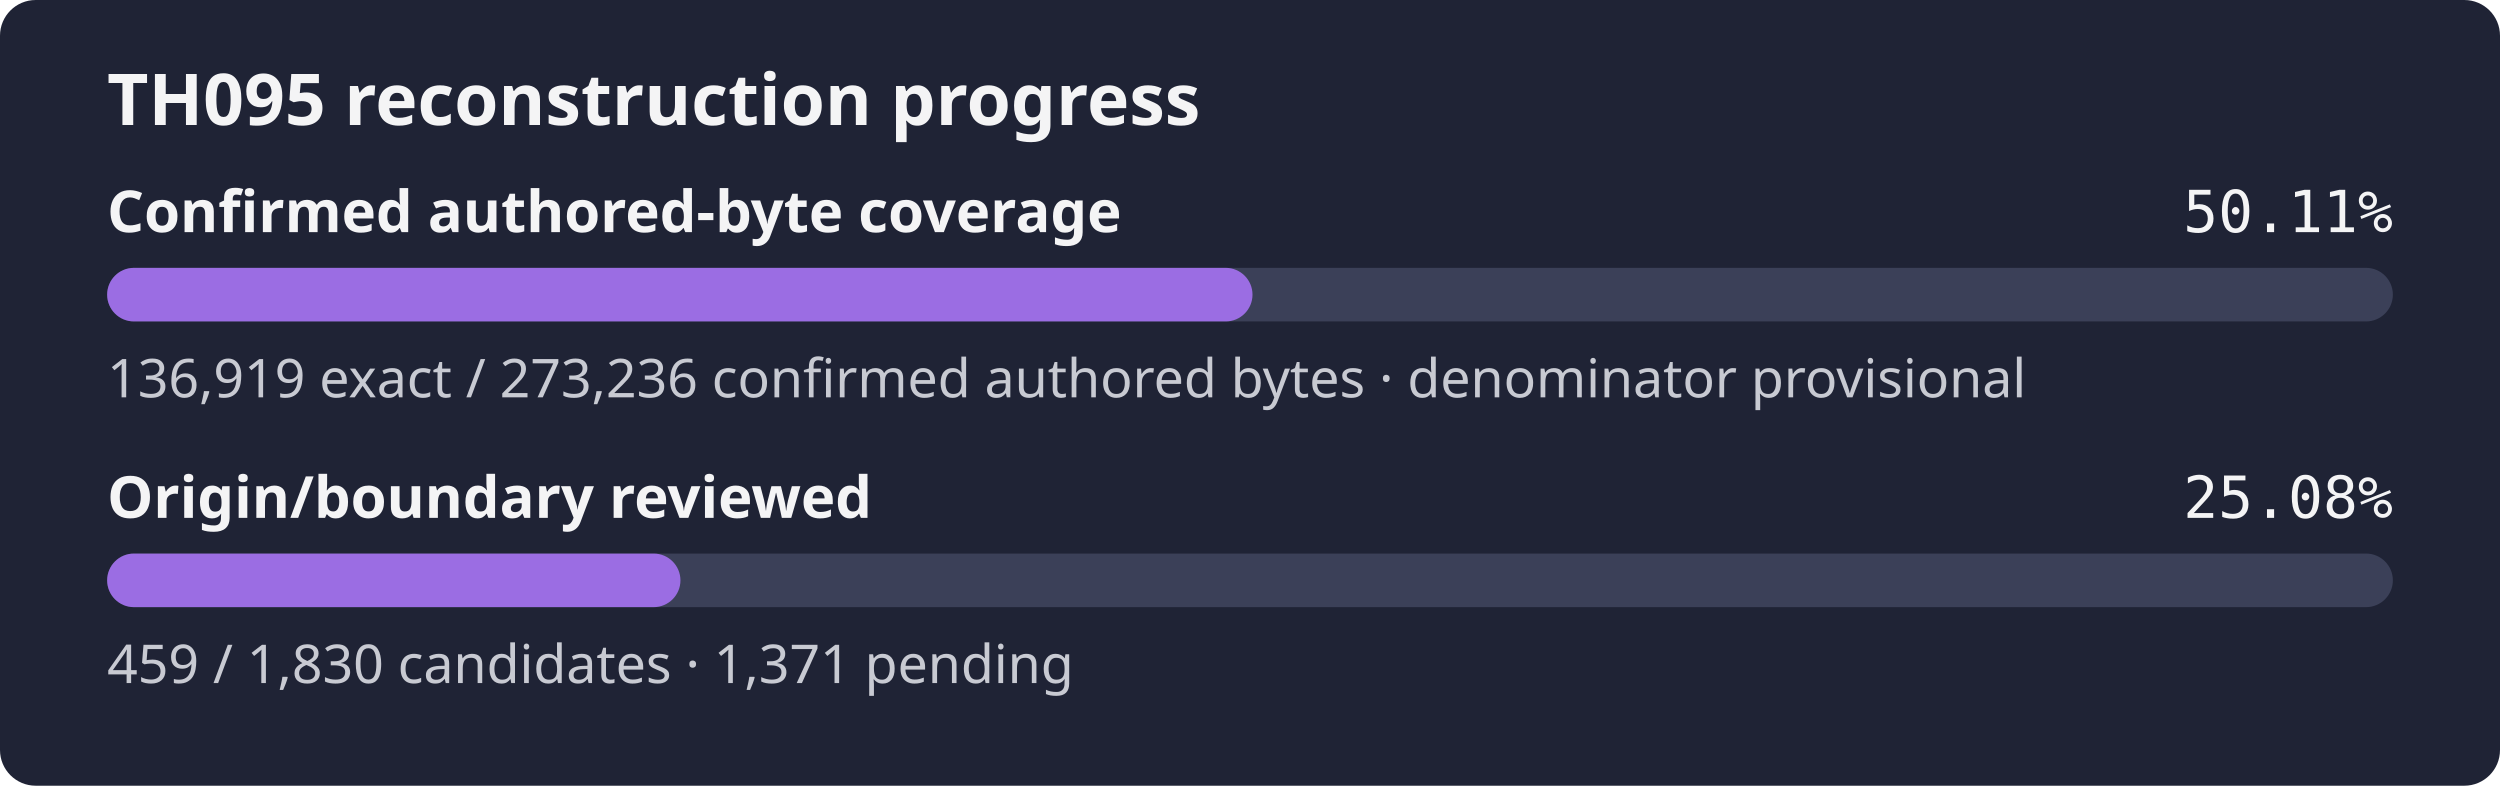
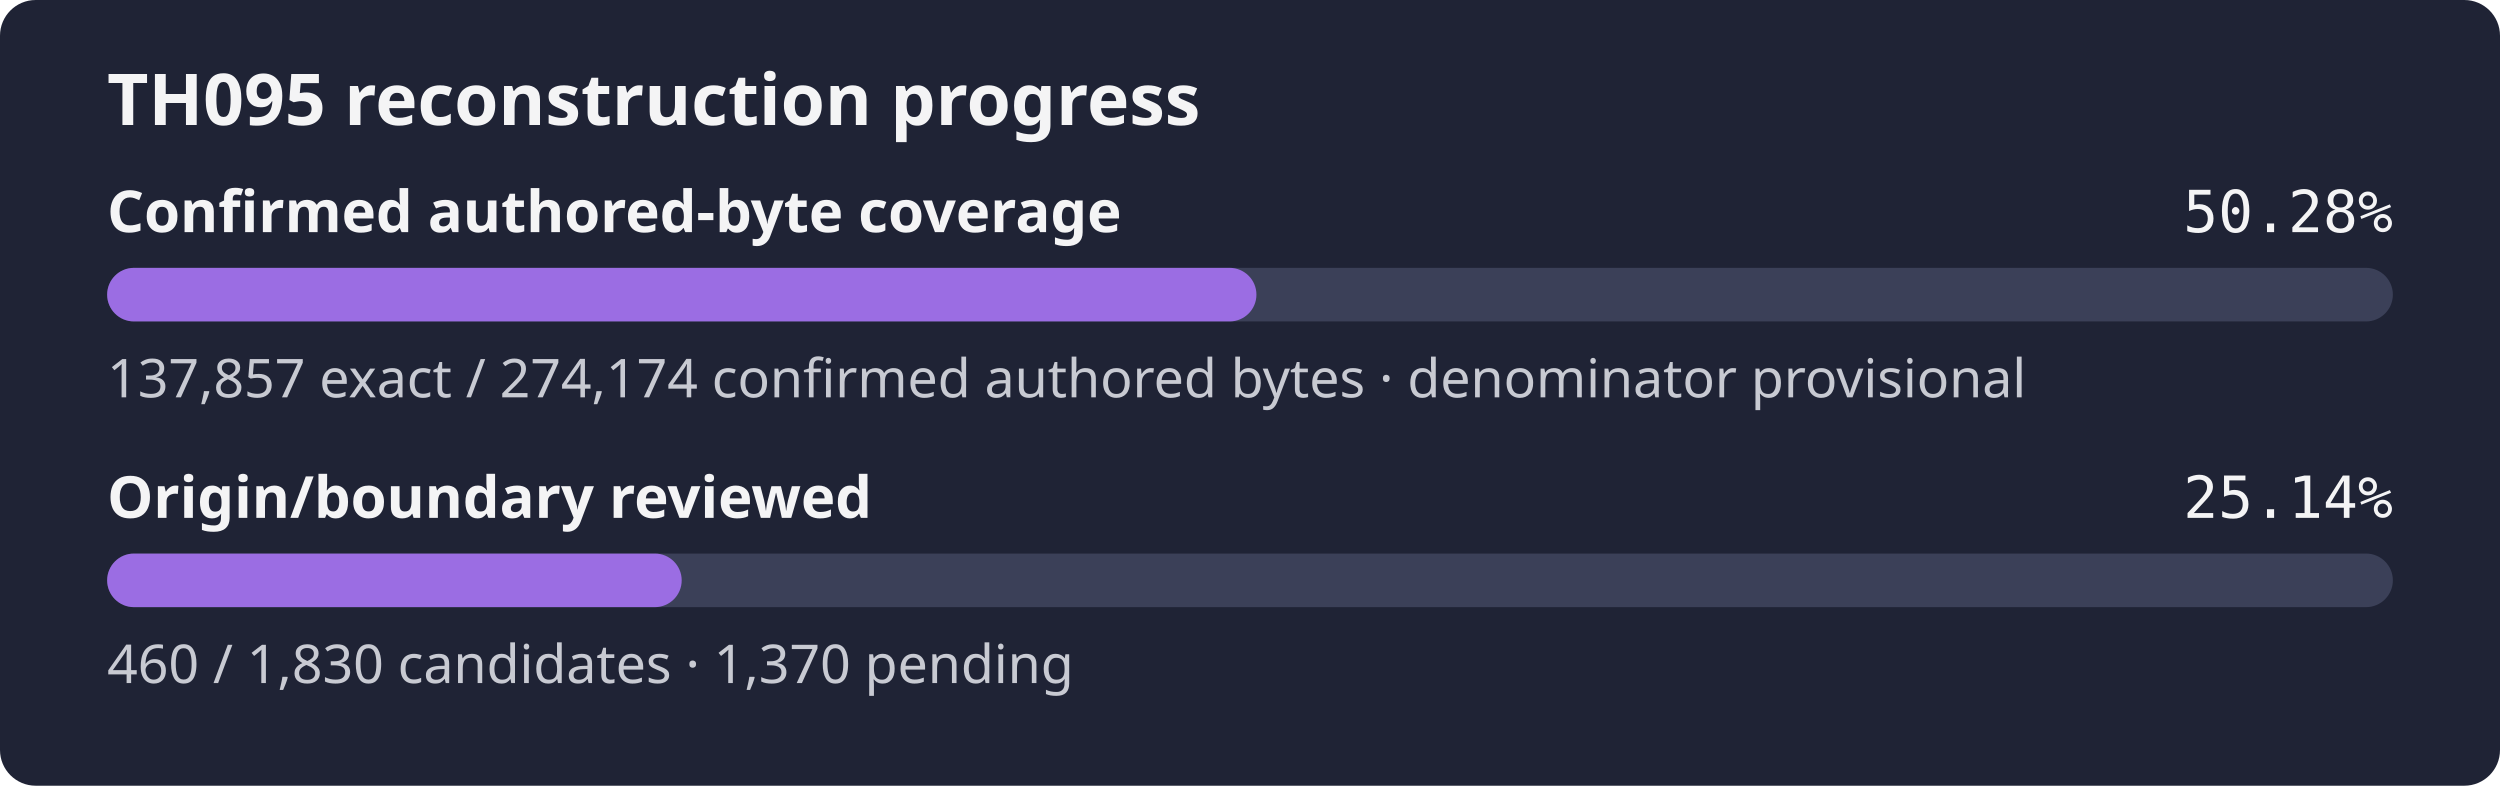
- <svg xmlns="http://www.w3.org/2000/svg" width="560" height="176" role="img" aria-label="TH095 reconstruction progress: 50.11% of the confirmed authored-byte set is exact, origin review 25.08%">
+ <svg xmlns="http://www.w3.org/2000/svg" width="560" height="176" role="img" aria-label="TH095 reconstruction progress: 50.28% of the confirmed authored-byte set is exact, origin review 25.14%">
  <rect width="560" height="176" rx="8" fill="#1f2335" />
  <text x="24" y="28" fill="#f4f4f5" font-family="sans-serif" font-size="16" font-weight="600">TH095 reconstruction progress</text>
  <text x="24" y="52" fill="#f4f4f5" font-family="sans-serif" font-size="13" font-weight="600">Confirmed authored-byte coverage</text>
-   <text x="536" y="52" fill="#f4f4f5" text-anchor="end" font-family="monospace" font-size="13">50.11%</text>
+   <text x="536" y="52" fill="#f4f4f5" text-anchor="end" font-family="monospace" font-size="13">50.28%</text>
  <rect x="24" y="60" width="512" height="12" rx="6" fill="#3b4058" />
-   <rect x="24" y="60" width="256.56" height="12" rx="6" fill="#9b6de3" />
-   <text x="24" y="89" fill="#c8cad2" font-family="sans-serif" font-size="12">136,919 exact / 273,236 confirmed authored bytes · denominator provisional</text>
+   <rect x="24" y="60" width="257.44" height="12" rx="6" fill="#9b6de3" />
+   <text x="24" y="89" fill="#c8cad2" font-family="sans-serif" font-size="12">137,857 exact / 274,174 confirmed authored bytes · denominator provisional</text>
  <text x="24" y="116" fill="#f4f4f5" font-family="sans-serif" font-size="13" font-weight="600">Origin/boundary reviewed</text>
-   <text x="536" y="116" fill="#f4f4f5" text-anchor="end" font-family="monospace" font-size="13">25.08%</text>
+   <text x="536" y="116" fill="#f4f4f5" text-anchor="end" font-family="monospace" font-size="13">25.14%</text>
  <rect x="24" y="124" width="512" height="12" rx="6" fill="#3b4058" />
-   <rect x="24" y="124" width="128.42" height="12" rx="6" fill="#9b6de3" />
-   <text x="24" y="153" fill="#c8cad2" font-family="sans-serif" font-size="12">459 / 1,830 candidates · 1,371 pending</text>
+   <rect x="24" y="124" width="128.70" height="12" rx="6" fill="#9b6de3" />
+   <text x="24" y="153" fill="#c8cad2" font-family="sans-serif" font-size="12">460 / 1,830 candidates · 1,370 pending</text>
</svg>
